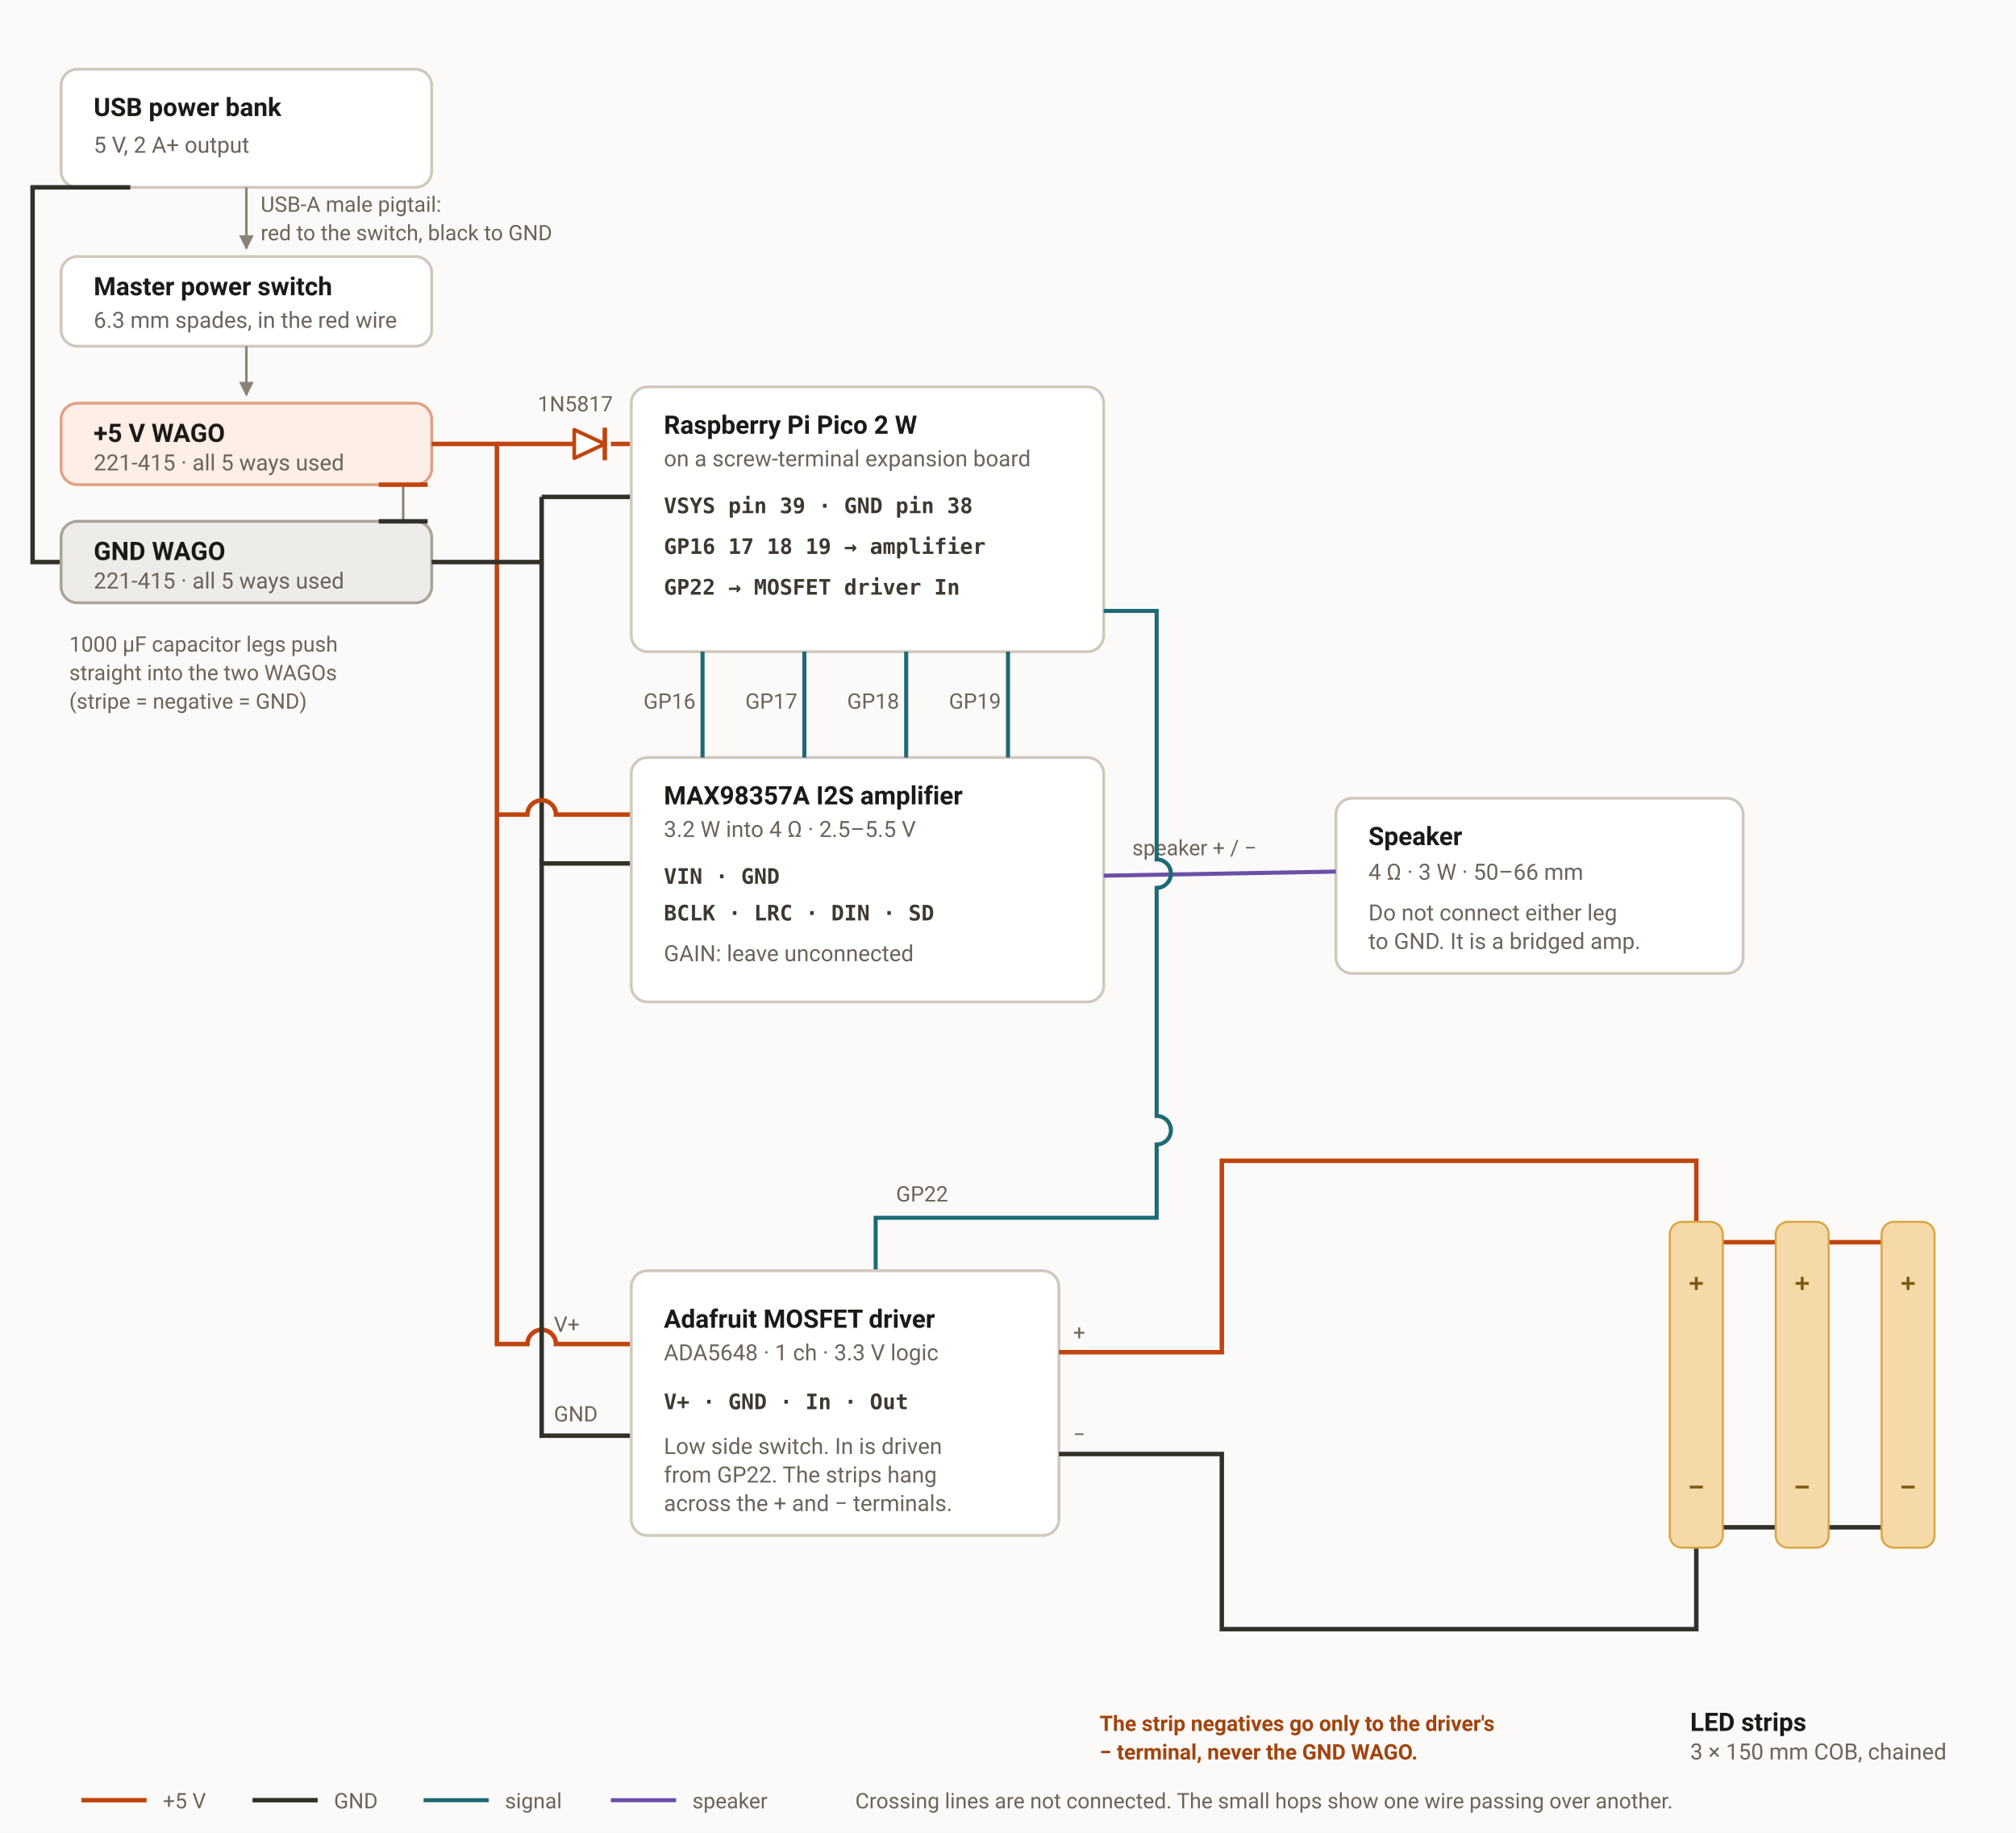
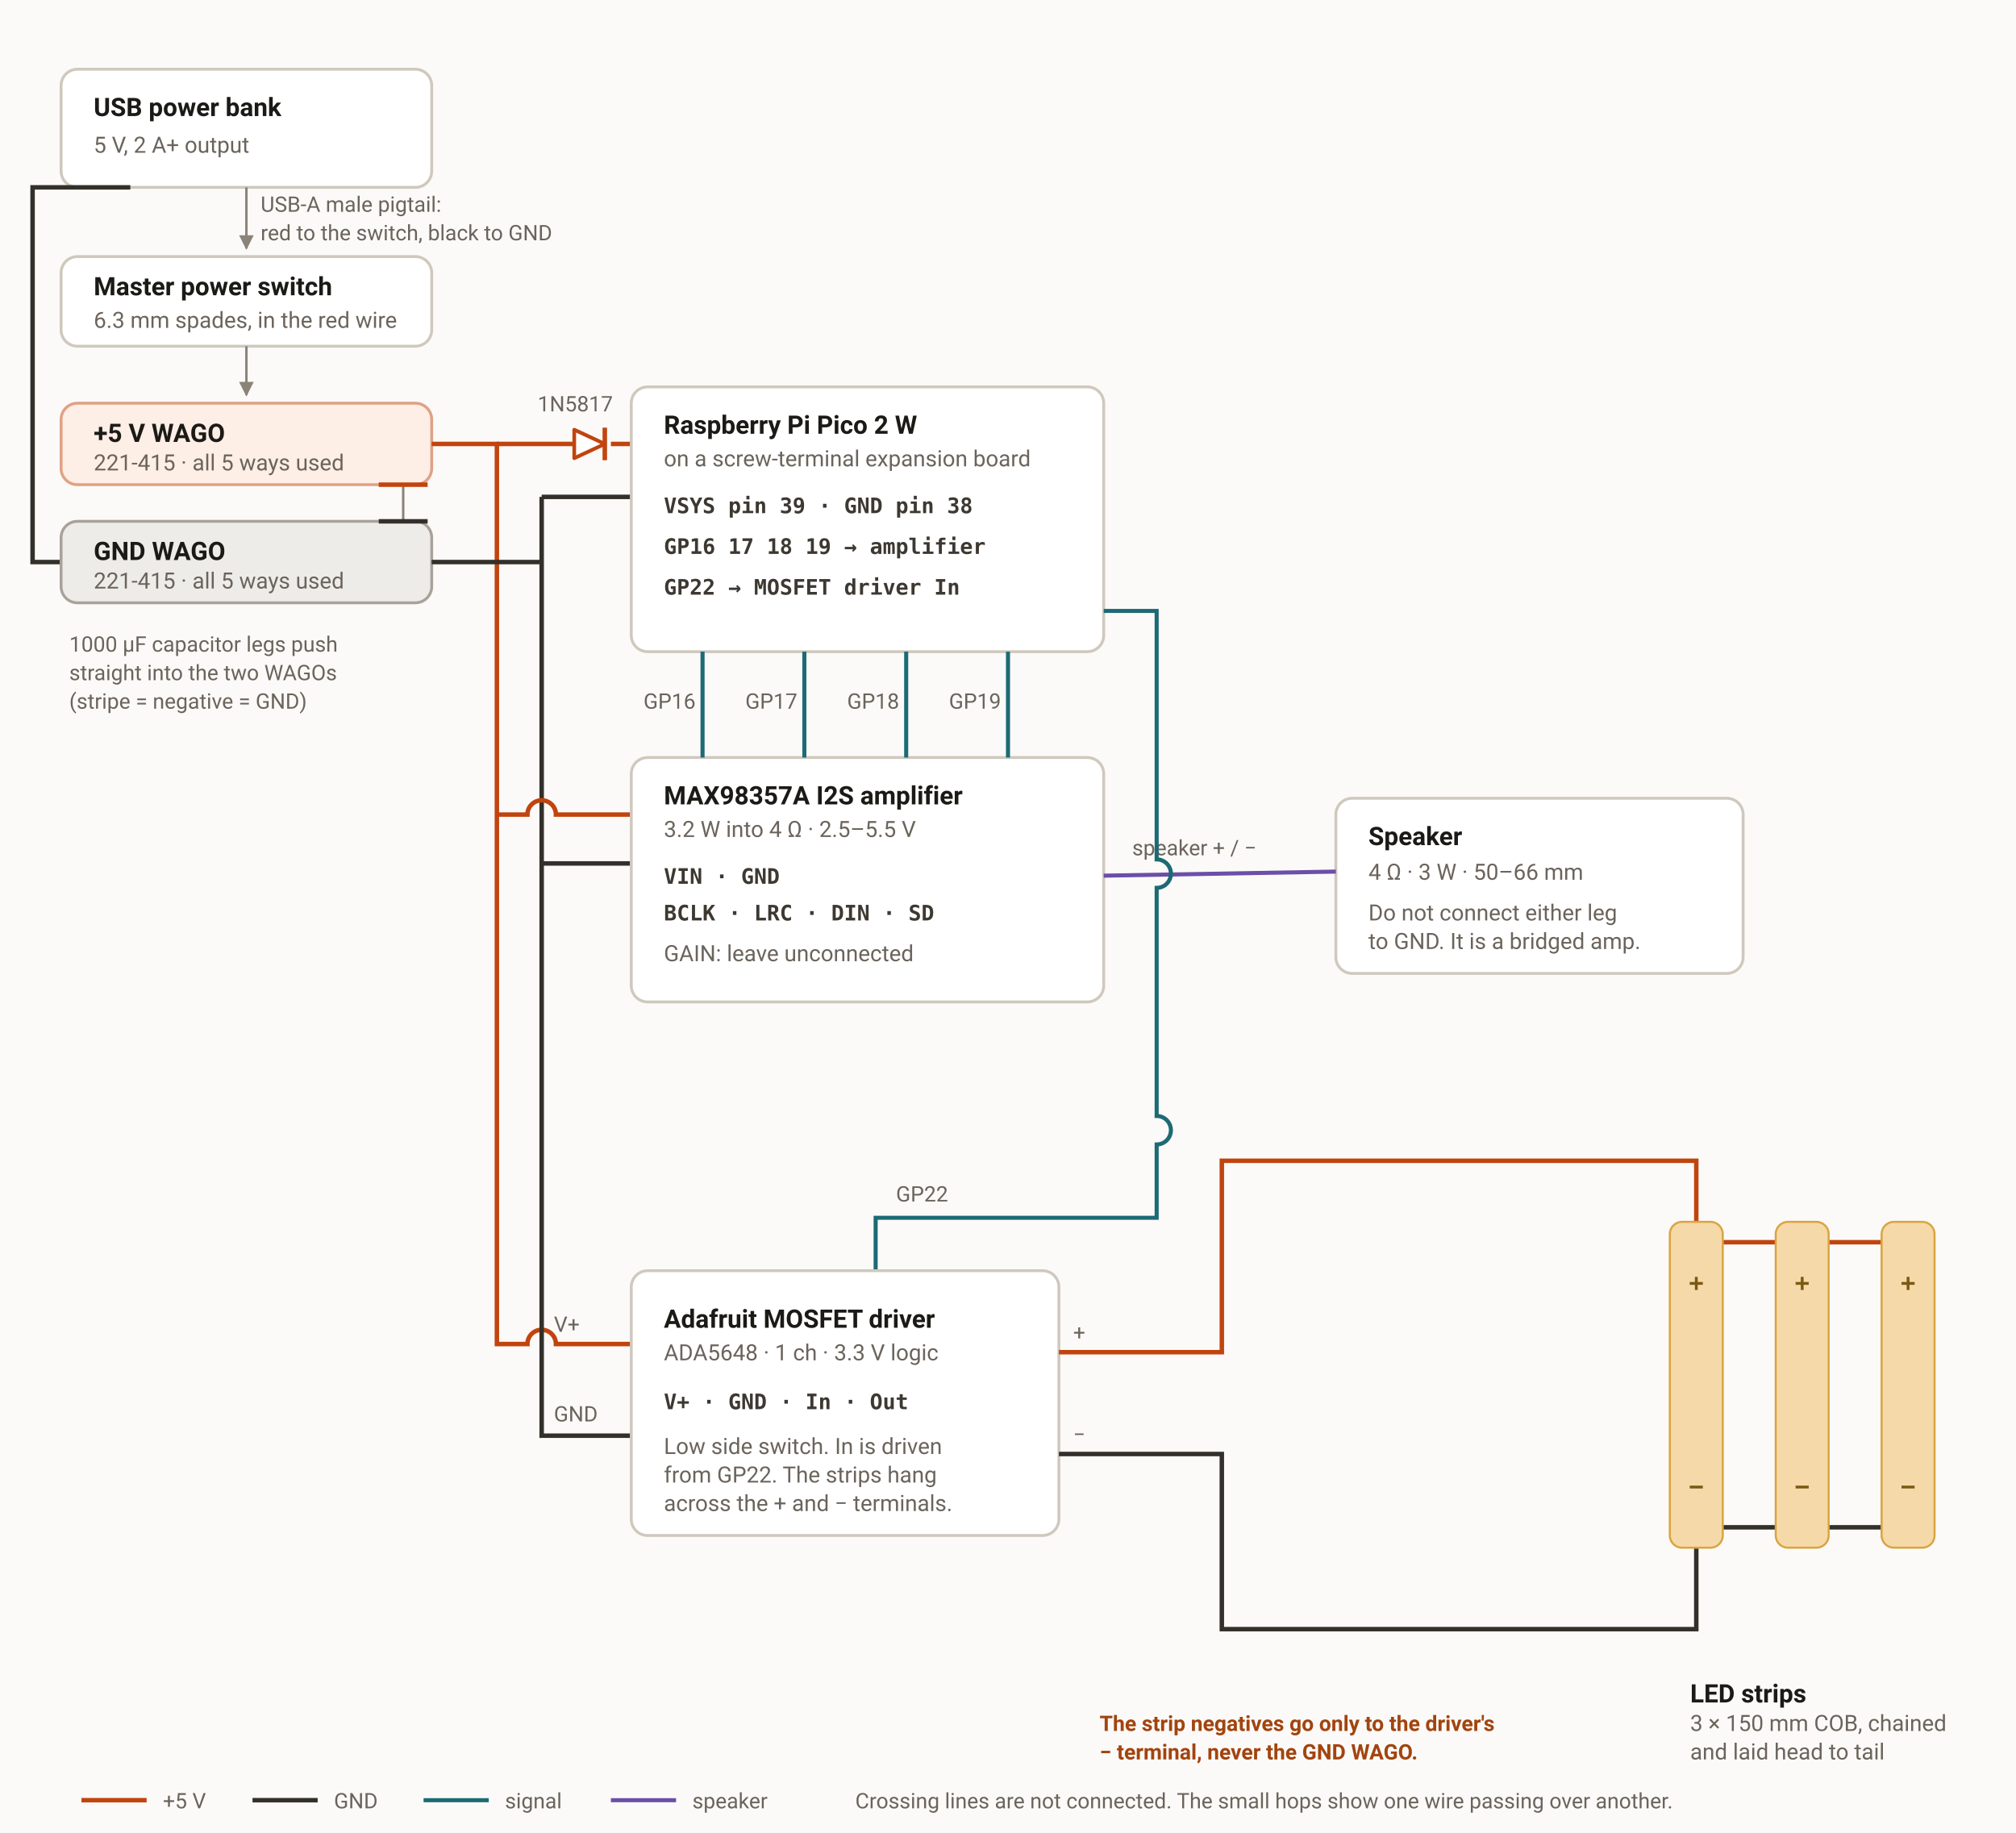
<svg xmlns="http://www.w3.org/2000/svg" viewBox="0 0 990 900" role="img" aria-label="Raijin wiring diagram: power bank, switch, supply WAGOs, Pico 2 W, MAX98357A amplifier, Adafruit MOSFET driver, and three LED strips chained together across its output terminals">
  <defs>
    <marker id="ar" viewBox="0 0 10 10" refX="9" refY="5" markerWidth="6" markerHeight="6" orient="auto">
      <path d="M0,0 L10,5 L0,10 z" fill="#8a8378" />
    </marker>
    <style>
      .box{fill:#ffffff;stroke:#cfc8bd;stroke-width:1.4}
      .ttl{font:600 12.5px -apple-system,Segoe UI,Roboto,sans-serif;fill:#1c1a17}
      .sub{font:11px -apple-system,Segoe UI,Roboto,sans-serif;fill:#6b645c}
      .pin{font:600 10.5px ui-monospace,Menlo,Consolas,monospace;fill:#3d3831}
      .wl {font:10.5px -apple-system,Segoe UI,Roboto,sans-serif;fill:#6b645c}
      .warn{font:600 10.5px -apple-system,Segoe UI,Roboto,sans-serif;fill:#a2440e}
      .mark{font:600 12px ui-monospace,Menlo,Consolas,monospace;fill:#7a5a12}
      .pw{stroke:#c1440e;stroke-width:2.2;fill:none}
      .gnd{stroke:#33302b;stroke-width:2.2;fill:none}
      .sig{stroke:#1d6a75;stroke-width:2;fill:none}
      .aud{stroke:#6b4fa8;stroke-width:2;fill:none}
      .thin{stroke:#8a8378;stroke-width:1.2;fill:none}
    </style>
  </defs>
  <rect x="0" y="0" width="990" height="900" fill="#fbfaf8" />
  <rect class="box" x="30" y="34" width="182" height="58" rx="8" />
  <text class="ttl" x="46" y="57">USB power bank</text>
  <text class="sub" x="46" y="75">5 V, 2 A+ output</text>
  <path class="thin" d="M121,92 L121,122" marker-end="url(#ar)" />
  <text class="wl" x="128" y="104">USB-A male pigtail:</text>
  <text class="wl" x="128" y="118">red to the switch, black to GND</text>
  <path class="gnd" d="M64,92 L16,92 L16,276 L30,276" />
  <rect class="box" x="30" y="126" width="182" height="44" rx="8" />
  <text class="ttl" x="46" y="145">Master power switch</text>
  <text class="sub" x="46" y="161">6.3 mm spades, in the red wire</text>
  <path class="thin" d="M121,170 L121,194" marker-end="url(#ar)" />
  <rect x="30" y="198" width="182" height="40" rx="8" fill="#fdeee6" stroke="#e0a184" stroke-width="1.4" />
  <text class="ttl" x="46" y="217">+5 V WAGO</text>
  <text class="sub" x="46" y="231">221-415 · all 5 ways used</text>
  <rect x="30" y="256" width="182" height="40" rx="8" fill="#eeece9" stroke="#a8a29a" stroke-width="1.4" />
  <text class="ttl" x="46" y="275">GND WAGO</text>
  <text class="sub" x="46" y="289">221-415 · all 5 ways used</text>
  <path class="thin" d="M198,238 L198,256" />
  <path class="pw" d="M186,238 L210,238" />
  <path class="gnd" d="M186,256 L210,256" />
  <text class="wl" x="34" y="320">1000 µF capacitor legs push</text>
  <text class="wl" x="34" y="334">straight into the two WAGOs</text>
  <text class="wl" x="34" y="348">(stripe = negative = GND)</text>
  <path class="pw" d="M212,218 L244,218 L244,660 L259,660 A7,7 0 0 1 273,660 L310,660" />
  <path class="gnd" d="M212,276 L266,276" />
  <path class="gnd" d="M266,244 L266,705 L310,705" />
  <path class="pw" d="M244,218 L282,218" />
  <path d="M282,211 L282,225 L297,218 z" fill="#fff" stroke="#c1440e" stroke-width="1.8" stroke-linejoin="round" />
  <path class="pw" d="M297,210 L297,226" />
  <path class="pw" d="M300,218 L310,218" />
  <text class="wl" x="264" y="202">1N5817</text>
  <path class="gnd" d="M266,244 L310,244" />
  <path class="pw" d="M244,400 L259,400 A7,7 0 0 1 273,400 L310,400" />
  <path class="gnd" d="M266,424 L310,424" />
  <rect class="box" x="310" y="190" width="232" height="130" rx="8" />
  <text class="ttl" x="326" y="213">Raspberry Pi Pico 2 W</text>
  <text class="sub" x="326" y="229">on a screw-terminal expansion board</text>
  <text class="pin" x="326" y="252">VSYS pin 39 · GND pin 38</text>
  <text class="pin" x="326" y="272">GP16 17 18 19 → amplifier</text>
  <text class="pin" x="326" y="292">GP22 → MOSFET driver In</text>
  <rect class="box" x="310" y="372" width="232" height="120" rx="8" />
  <text class="ttl" x="326" y="395">MAX98357A I2S amplifier</text>
  <text class="sub" x="326" y="411">3.2 W into 4 Ω · 2.5–5.5 V</text>
  <text class="pin" x="326" y="434">VIN · GND</text>
  <text class="pin" x="326" y="452">BCLK · LRC · DIN · SD</text>
  <text class="sub" x="326" y="472">GAIN: leave unconnected</text>
  <path class="sig" d="M345,320 L345,372" />
  <path class="sig" d="M395,320 L395,372" />
  <path class="sig" d="M445,320 L445,372" />
  <path class="sig" d="M495,320 L495,372" />
  <text class="wl" x="316" y="348">GP16</text>
  <text class="wl" x="366" y="348">GP17</text>
  <text class="wl" x="416" y="348">GP18</text>
  <text class="wl" x="466" y="348">GP19</text>
  <rect class="box" x="656" y="392" width="200" height="86" rx="8" />
  <text class="ttl" x="672" y="415">Speaker</text>
  <text class="sub" x="672" y="432">4 Ω · 3 W · 50–66 mm</text>
  <text class="sub" x="672" y="452">Do not connect either leg</text>
  <text class="sub" x="672" y="466">to GND. It is a bridged amp.</text>
  <path class="aud" d="M542,430 L656,428" />
  <text class="wl" x="556" y="420">speaker + / −</text>
  <path class="sig" d="M542,300 L568,300 L568,422 A7,7 0 0 1 568,436 L568,548 A7,7 0 0 1 568,562 L568,598 L430,598 L430,624" />
  <text class="wl" x="440" y="590">GP22</text>
  <rect class="box" x="310" y="624" width="210" height="130" rx="8" />
  <text class="ttl" x="326" y="652">Adafruit MOSFET driver</text>
  <text class="sub" x="326" y="668">ADA5648 · 1 ch · 3.3 V logic</text>
  <text class="pin" x="326" y="692">V+ · GND · In · Out</text>
  <text class="sub" x="326" y="714">Low side switch. In is driven</text>
  <text class="sub" x="326" y="728">from GP22. The strips hang</text>
  <text class="sub" x="326" y="742">across the + and − terminals.</text>
  <text class="wl" x="272" y="654">V+</text>
  <text class="wl" x="272" y="698">GND</text>
  <path class="pw" d="M520,664 L600,664 L600,570 L833,570 L833,600" />
  <text class="wl" x="527" y="658">+</text>
  <path class="pw" d="M846,610 L872,610" />
  <path class="pw" d="M898,610 L924,610" />
  <path class="gnd" d="M520,714 L600,714 L600,800 L833,800 L833,760" />
  <text class="wl" x="527" y="708">−</text>
  <path class="gnd" d="M846,750 L872,750" />
  <path class="gnd" d="M898,750 L924,750" />
  <rect x="820" y="600" width="26" height="160" rx="6" fill="#f6d9a8" stroke="#d9a441" />
  <rect x="872" y="600" width="26" height="160" rx="6" fill="#f6d9a8" stroke="#d9a441" />
  <rect x="924" y="600" width="26" height="160" rx="6" fill="#f6d9a8" stroke="#d9a441" />
  <text class="mark" x="833" y="634" text-anchor="middle">+</text>
  <text class="mark" x="885" y="634" text-anchor="middle">+</text>
  <text class="mark" x="937" y="634" text-anchor="middle">+</text>
  <text class="mark" x="833" y="734" text-anchor="middle">−</text>
  <text class="mark" x="885" y="734" text-anchor="middle">−</text>
  <text class="mark" x="937" y="734" text-anchor="middle">−</text>
-   <text class="ttl" x="830" y="850">LED strips</text>
-   <text class="sub" x="830" y="864">3 × 150 mm COB, chained</text>
+   <text class="ttl" x="830" y="836">LED strips</text>
+   <text class="sub" x="830" y="850">3 × 150 mm COB, chained</text>
+   <text class="sub" x="830" y="864">and laid head to tail</text>
  <text class="warn" x="540" y="850">The strip negatives go only to the driver's</text>
  <text class="warn" x="540" y="864">− terminal, never the GND WAGO.</text>
  <path class="pw" d="M40,884 L72,884" />
  <text class="wl" x="80" y="888">+5 V</text>
  <path class="gnd" d="M124,884 L156,884" />
  <text class="wl" x="164" y="888">GND</text>
  <path class="sig" d="M208,884 L240,884" />
  <text class="wl" x="248" y="888">signal</text>
  <path class="aud" d="M300,884 L332,884" />
  <text class="wl" x="340" y="888">speaker</text>
  <text class="wl" x="420" y="888">Crossing lines are not connected. The small hops show one wire passing over another.</text>
</svg>
